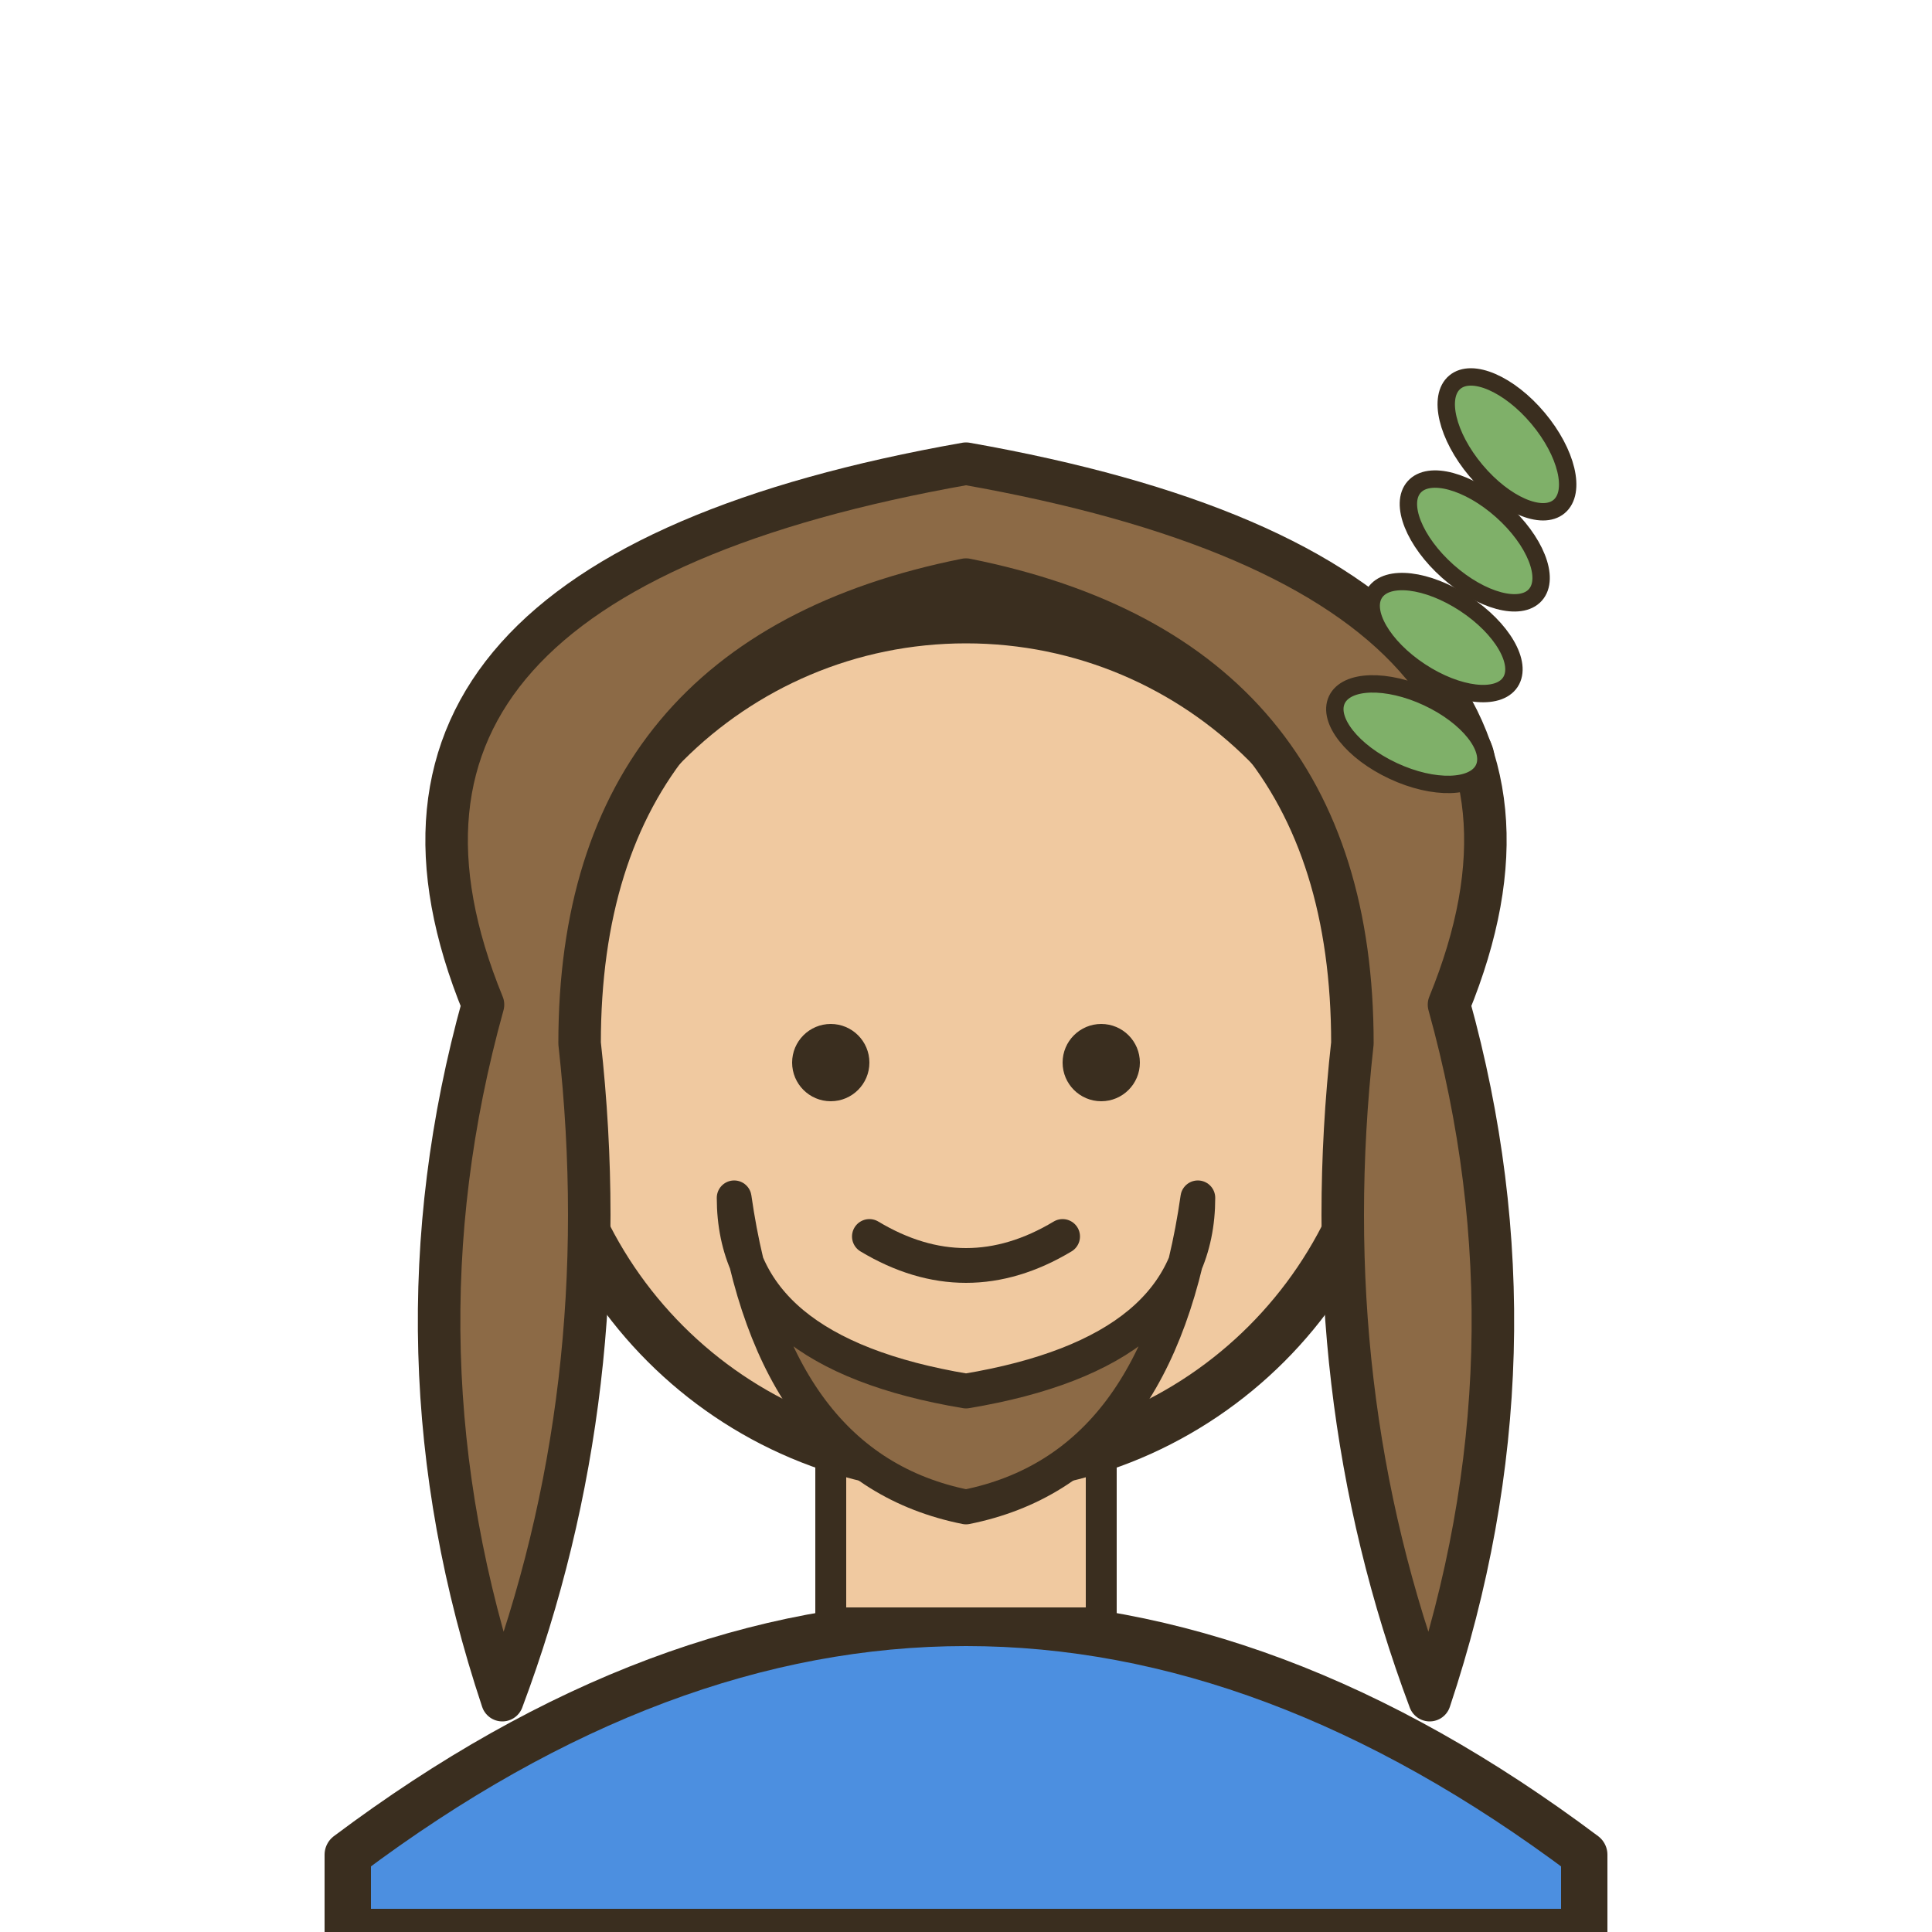
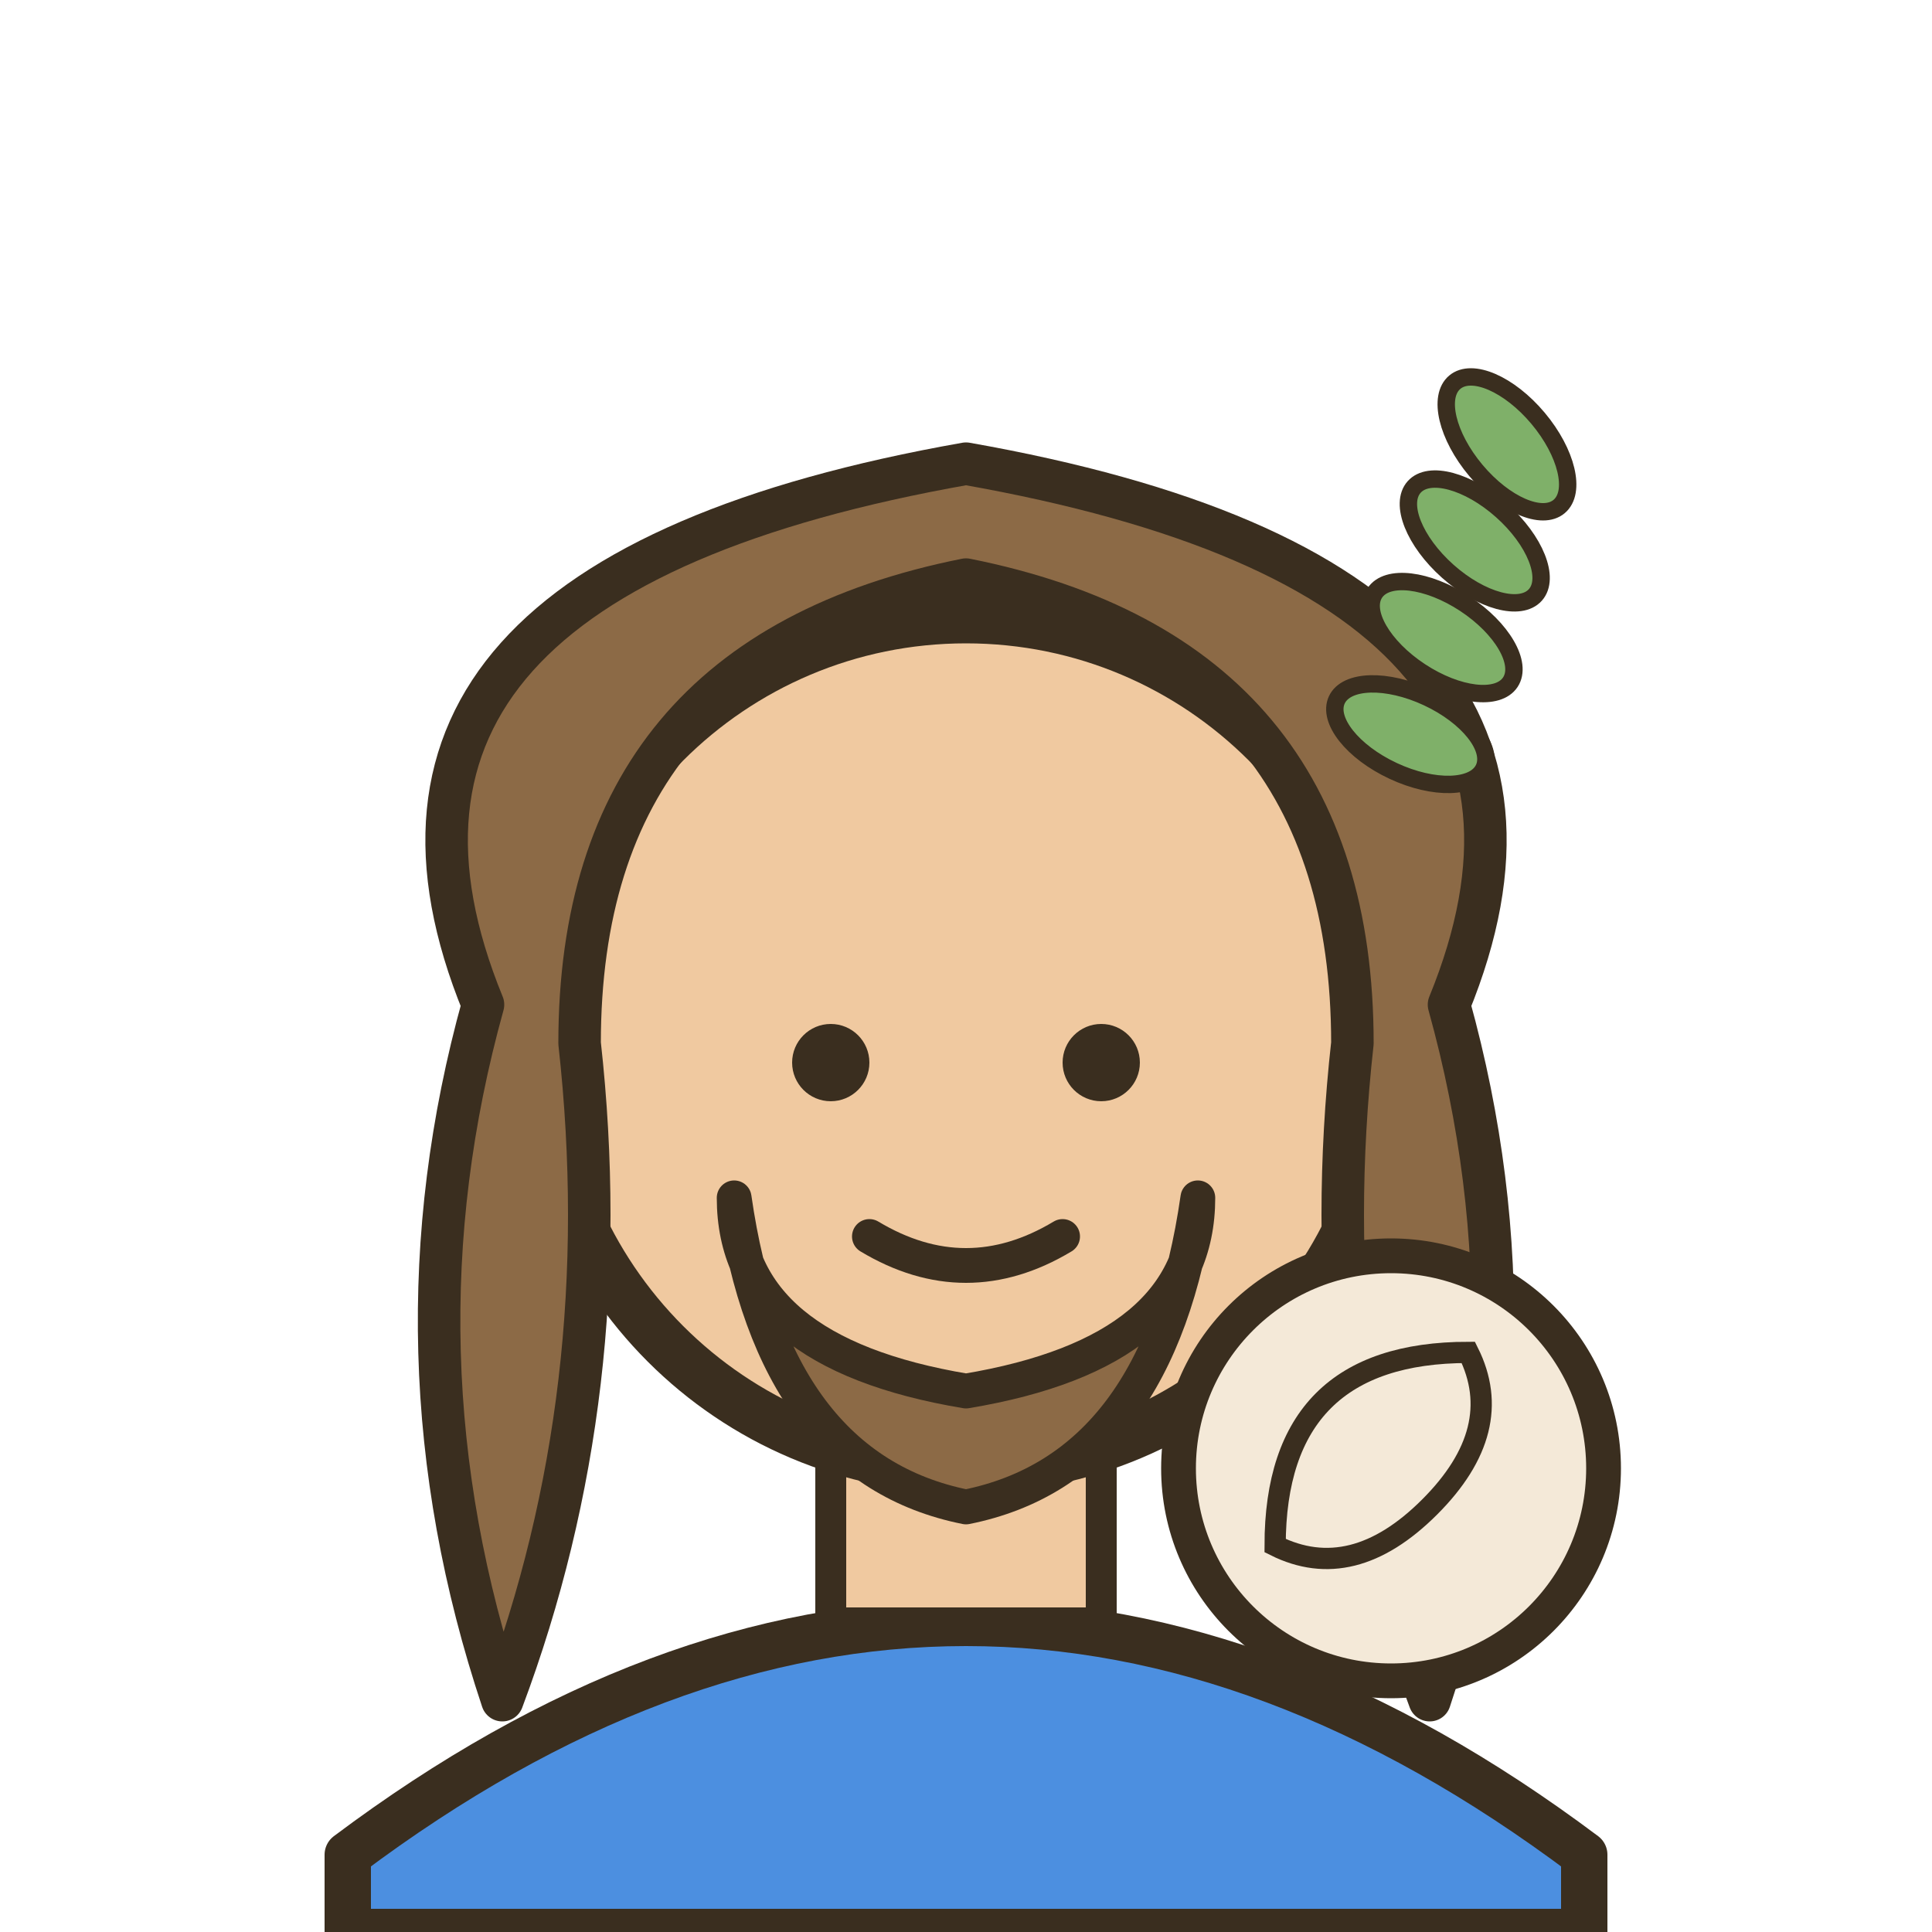
<svg xmlns="http://www.w3.org/2000/svg" viewBox="0 0 100 100" width="100" height="100" preserveAspectRatio="none">
  <path d="M 18 96 Q 50 72 82 96 L 82 100 L 18 100 Z" fill="#4C8FE0" stroke="#3A2E1F" stroke-width="2.4" stroke-linejoin="round" />
  <rect x="43" y="68" width="14" height="16" fill="#F0C9A0" stroke="#3A2E1F" stroke-width="1.6" />
  <circle cx="50" cy="54" r="22" fill="#F0C9A0" stroke="#3A2E1F" stroke-width="2.6" />
  <path d="M 38 62 Q 40 76 50 78 Q 60 76 62 62 Q 62 70 50 72 Q 38 70 38 62 Z" fill="#8C6A46" stroke="#3A2E1F" stroke-width="1.8" stroke-linejoin="round" />
  <path d="M 25 52 Q 16 30 50 24 Q 84 30 75 52 Q 80 70 74 88 Q 68 72 70 54 Q 70 34 50 30 Q 30 34 30 54 Q 32 72 26 88 Q 20 70 25 52 Z" fill="#8C6A46" stroke="#3A2E1F" stroke-width="2.2" stroke-linejoin="round" />
  <circle cx="43" cy="55" r="2" fill="#3A2E1F" />
  <circle cx="57" cy="55" r="2" fill="#3A2E1F" />
  <path d="M 45 64 Q 50 67 55 64" stroke="#3A2E1F" stroke-width="1.8" fill="none" stroke-linecap="round" />
  <ellipse cx="73" cy="38" rx="4.2" ry="2.1" fill="#7FB069" stroke="#3A2E1F" stroke-width="0.9" transform="rotate(25 73 38)" />
  <ellipse cx="74.667" cy="33" rx="4.2" ry="2.1" fill="#7FB069" stroke="#3A2E1F" stroke-width="0.9" transform="rotate(33.33333 74.66667 33)" />
  <ellipse cx="76.333" cy="28" rx="4.2" ry="2.1" fill="#7FB069" stroke="#3A2E1F" stroke-width="0.9" transform="rotate(41.66667 76.33333 28)" />
  <ellipse cx="78" cy="23" rx="4.2" ry="2.1" fill="#7FB069" stroke="#3A2E1F" stroke-width="0.9" transform="rotate(50 78 23)" />
+   <circle cx="72" cy="76" r="11" fill="#F4E9D8" stroke="#3A2E1F" stroke-width="1.8" />
+   <g transform="translate(22 26)">
+     <path d="M -6 4 Q -6 -6 4 -6 Q 6 -2 2 2 Q -2 6 -6 4 Z" fill="#F4E9D8" stroke="#3A2E1F" stroke-width="1.1" transform="translate(50 50)" />
+   </g>
</svg>
